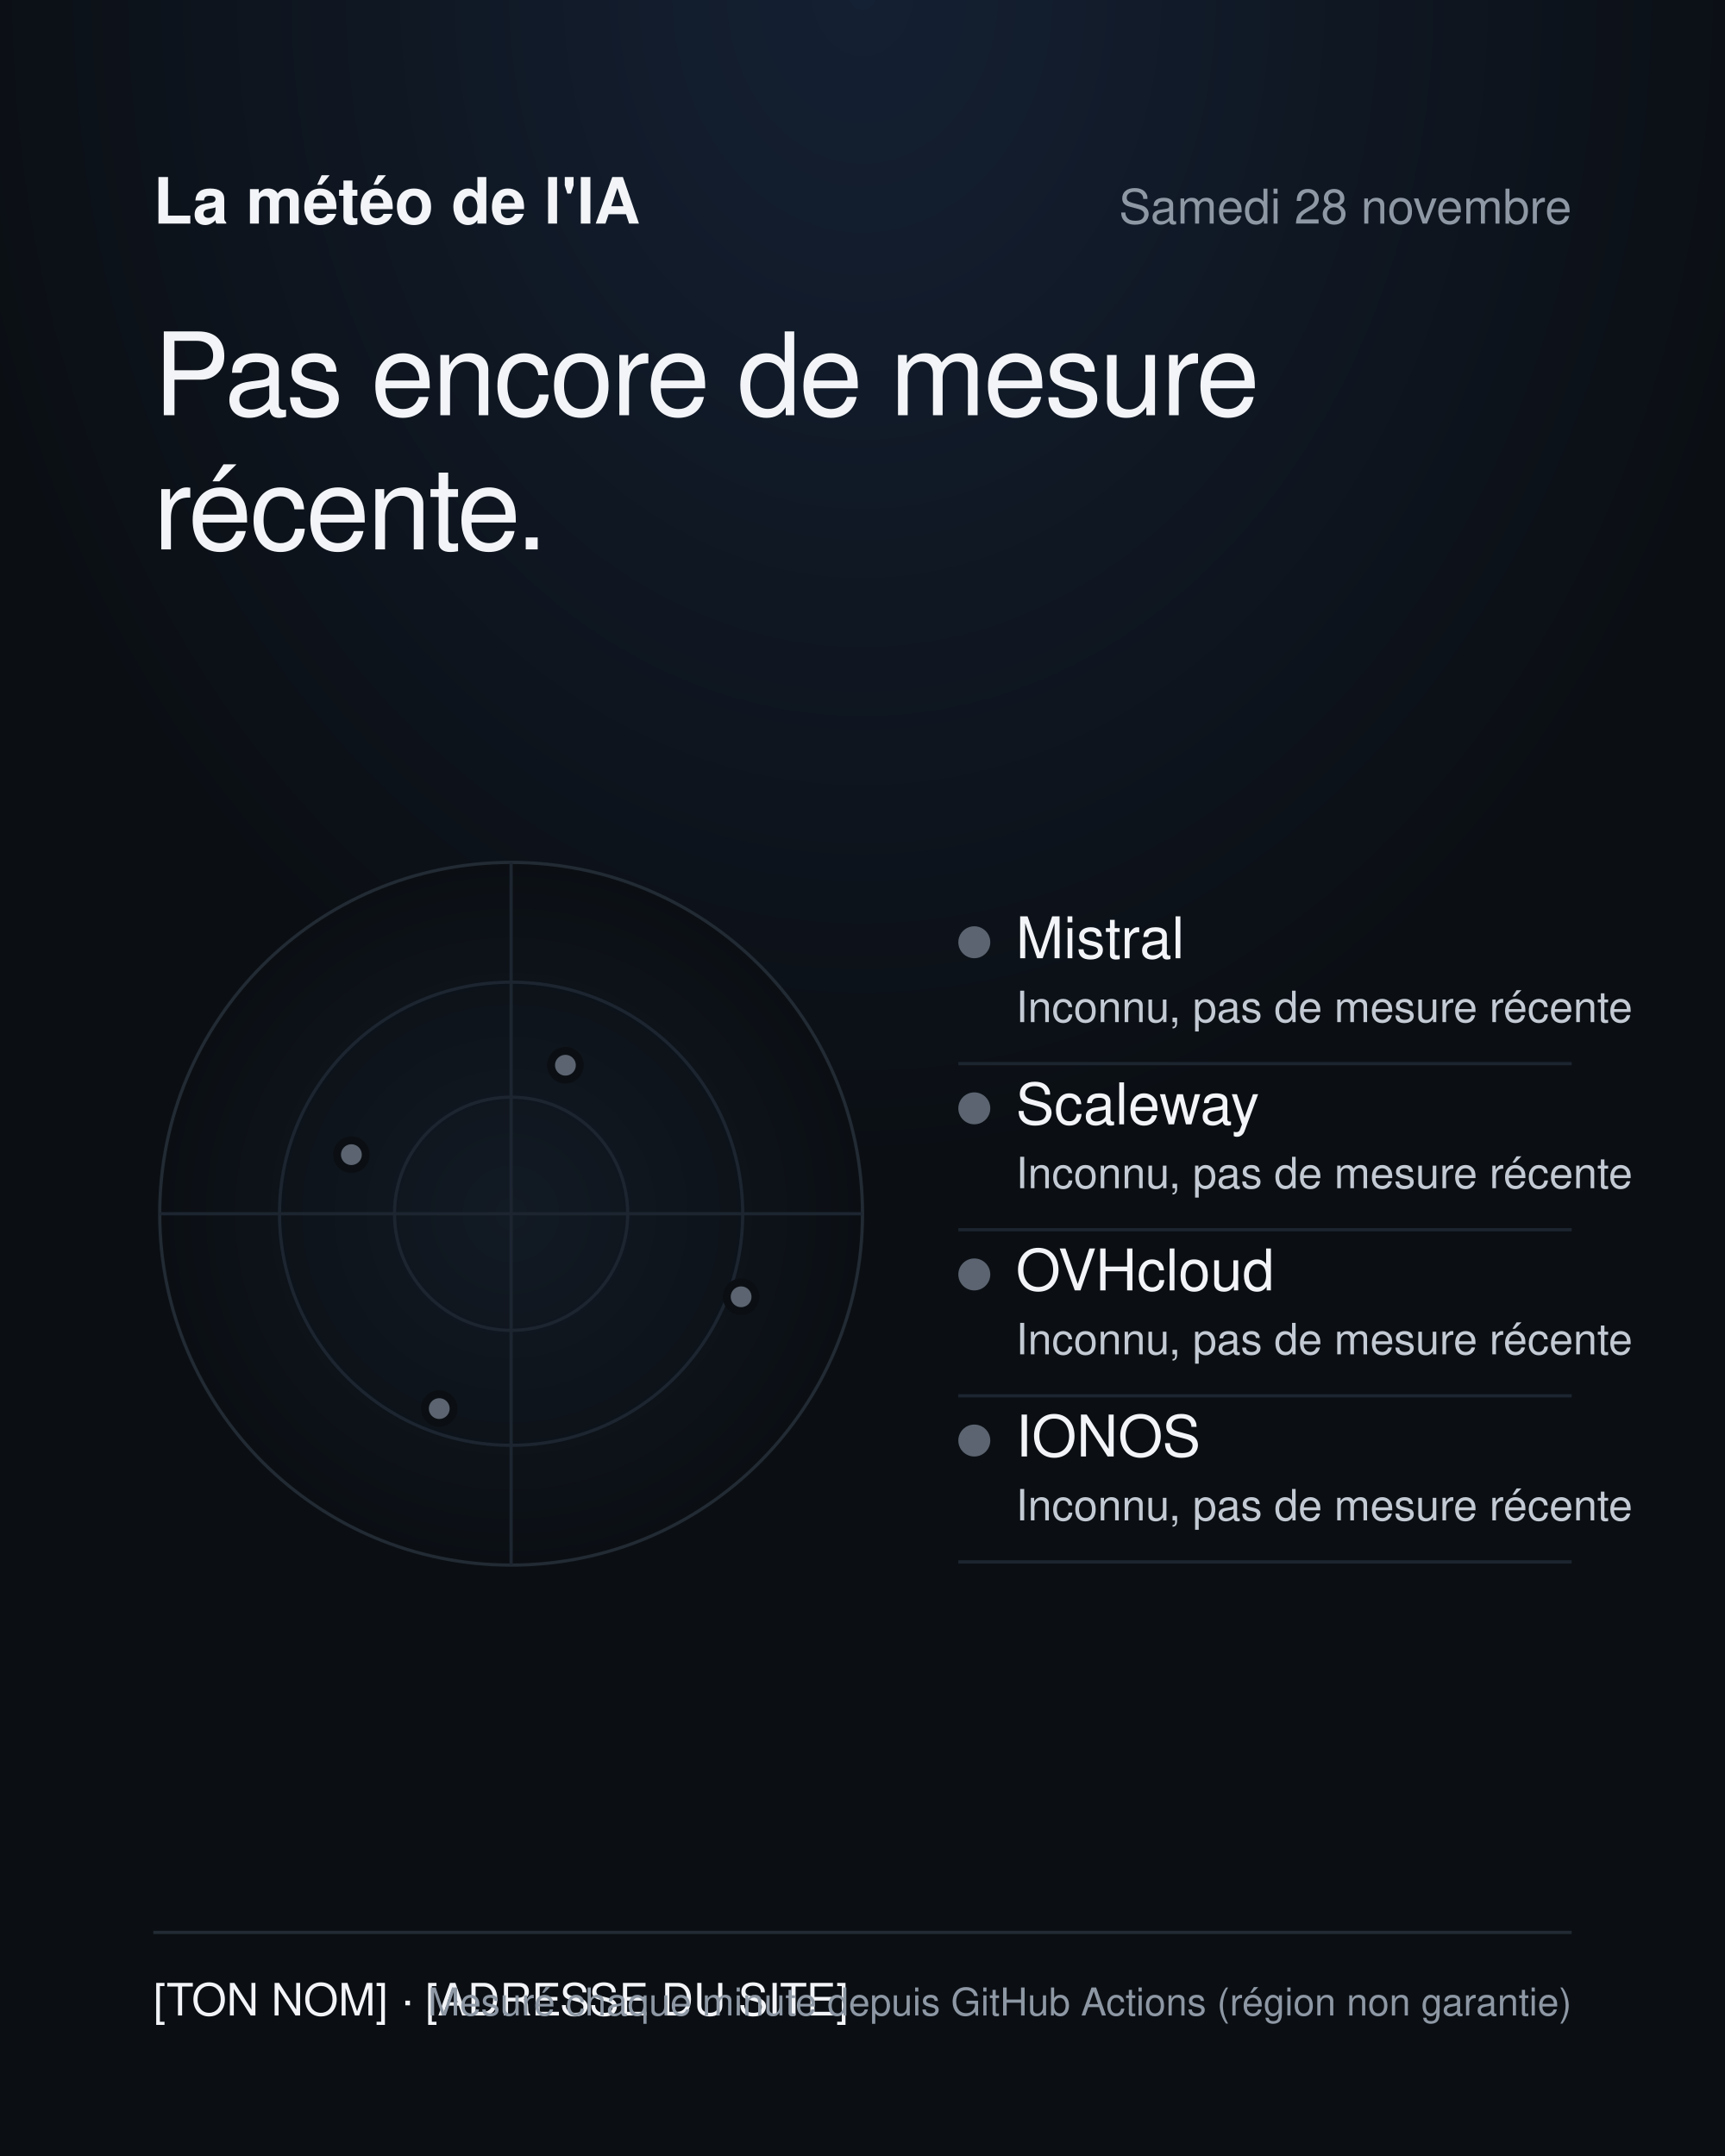
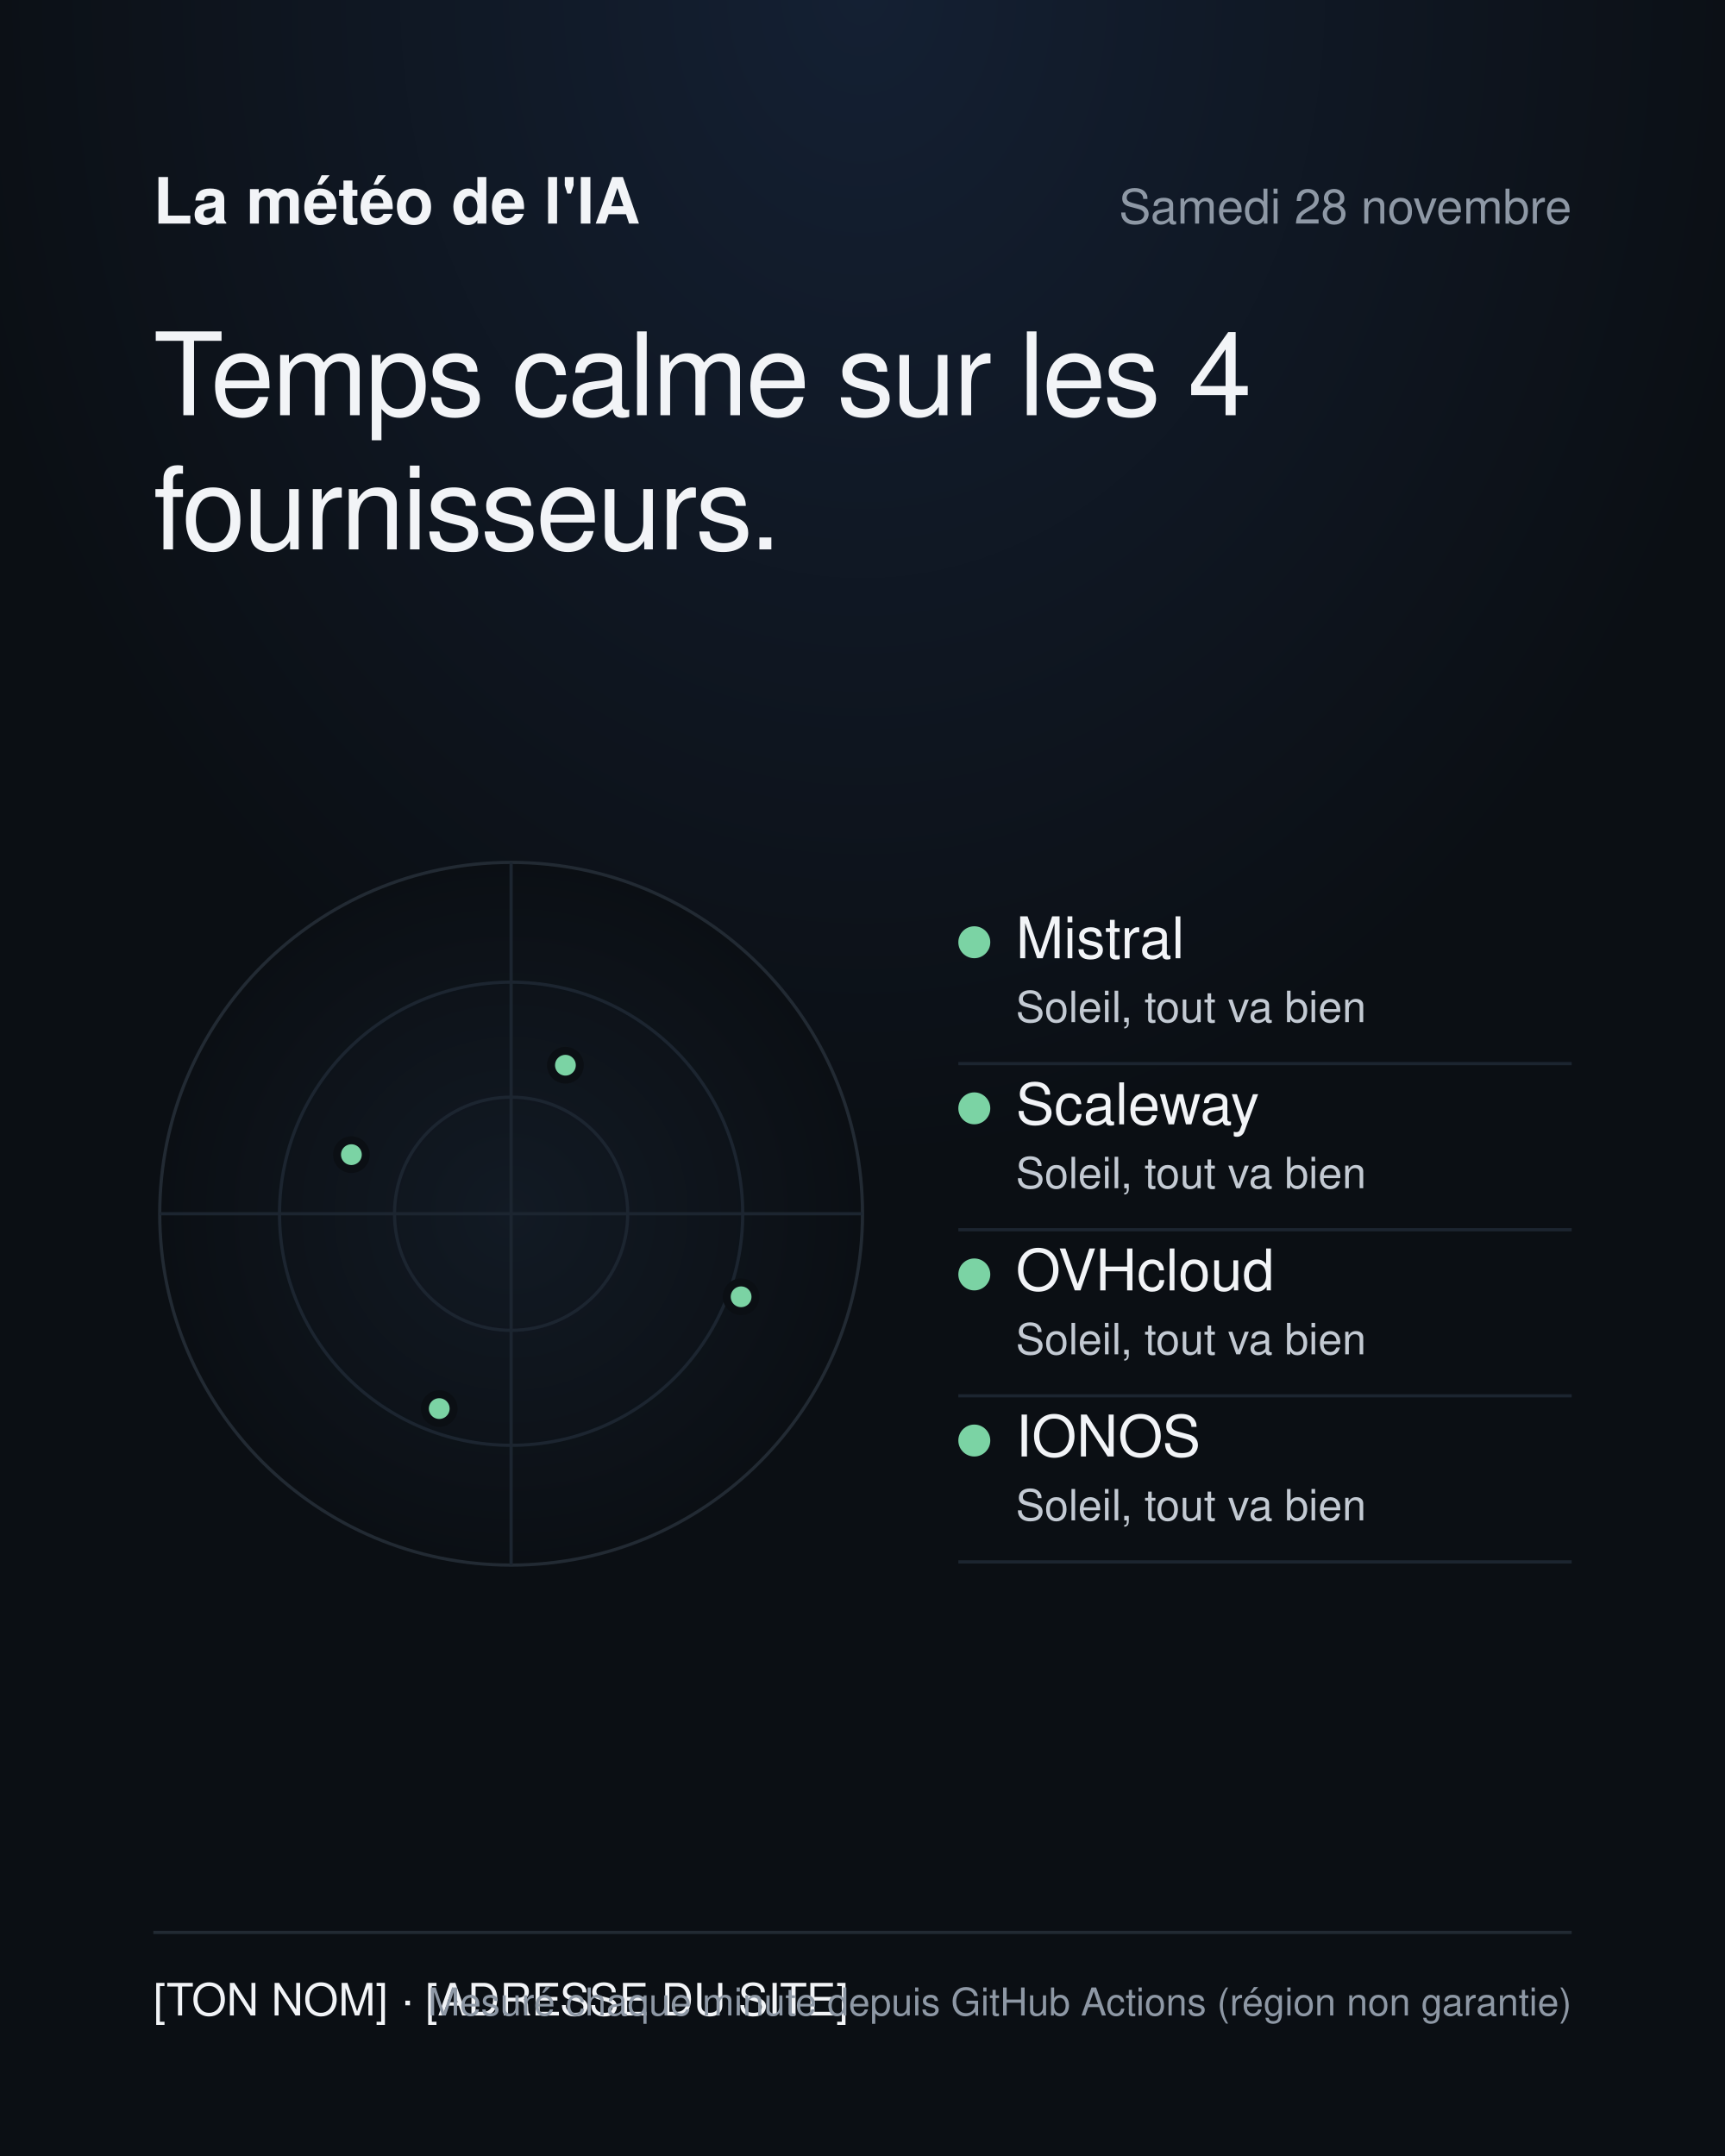
<svg xmlns="http://www.w3.org/2000/svg" width="1080" height="1350" viewBox="0 0 1080 1350" font-family="Geist, Helvetica, Arial, sans-serif">
  <defs>
    <radialGradient id="ciel" cx="50%" cy="0%" r="90%">
      <stop offset="0%" stop-color="#142033" />
      <stop offset="60%" stop-color="#0B0F14" />
    </radialGradient>
    <radialGradient id="radar" cx="50%" cy="50%" r="50%">
      <stop offset="0%" stop-color="#121A24" />
      <stop offset="100%" stop-color="#0B0F14" />
    </radialGradient>
    <radialGradient id="orage">
      <stop offset="0%" stop-color="#FF7850" stop-opacity=".85" />
      <stop offset="45%" stop-color="#FF7850" stop-opacity=".35" />
      <stop offset="72%" stop-color="#FF7850" stop-opacity="0" />
    </radialGradient>
    <radialGradient id="nuage">
      <stop offset="0%" stop-color="#AEB7C2" stop-opacity=".5" />
      <stop offset="70%" stop-color="#AEB7C2" stop-opacity="0" />
    </radialGradient>
  </defs>
  <rect width="1080" height="1350" fill="url(#ciel)" />
  <text x="96" y="140" font-size="40" font-weight="600" fill="#F2F4F7">La météo de l'IA</text>
  <text x="984" y="140" font-size="30" fill="#8E98A5" text-anchor="end">Samedi 28 novembre</text>
-   <text x="96" y="260" font-size="72" fill="#F2F4F7" letter-spacing="-1.5">Pas encore de mesure</text>
-   <text x="96" y="344" font-size="72" fill="#F2F4F7" letter-spacing="-1.5">récente.</text>
+   <text x="96" y="260" font-size="72" fill="#F2F4F7" letter-spacing="-1.5">Temps calme sur les 4</text>
+   <text x="96" y="344" font-size="72" fill="#F2F4F7" letter-spacing="-1.5">fournisseurs.</text>
  <circle cx="320" cy="760" r="220" fill="url(#radar)" stroke="#222A33" stroke-width="2" />
  <circle cx="320" cy="760" r="145" fill="none" stroke="#1C2530" stroke-width="2" />
  <circle cx="320" cy="760" r="73" fill="none" stroke="#1C2530" stroke-width="2" />
  <line x1="100" y1="760" x2="540" y2="760" stroke="#1C2530" stroke-width="2" />
  <line x1="320" y1="540" x2="320" y2="980" stroke="#1C2530" stroke-width="2" />
-   <circle cx="354" cy="667" r="9" fill="#5B6470" stroke="#0B0F14" stroke-width="5" />
-   <circle cx="464" cy="812" r="9" fill="#5B6470" stroke="#0B0F14" stroke-width="5" />
-   <circle cx="275" cy="882" r="9" fill="#5B6470" stroke="#0B0F14" stroke-width="5" />
-   <circle cx="220" cy="723" r="9" fill="#5B6470" stroke="#0B0F14" stroke-width="5" />
-   <circle cx="610" cy="590" r="10" fill="#5B6470" />
+   <circle cx="354" cy="667" r="9" fill="#7BD3A4" stroke="#0B0F14" stroke-width="5" />
+   <circle cx="464" cy="812" r="9" fill="#7BD3A4" stroke="#0B0F14" stroke-width="5" />
+   <circle cx="275" cy="882" r="9" fill="#7BD3A4" stroke="#0B0F14" stroke-width="5" />
+   <circle cx="220" cy="723" r="9" fill="#7BD3A4" stroke="#0B0F14" stroke-width="5" />
+   <circle cx="610" cy="590" r="10" fill="#7BD3A4" />
  <text x="636" y="600" font-size="36" font-weight="500" fill="#F2F4F7">Mistral</text>
-   <text x="636" y="640" font-size="27" fill="#C3CAD3">Inconnu, pas de mesure récente</text>
+   <text x="636" y="640" font-size="27" fill="#C3CAD3">Soleil, tout va bien</text>
  <line x1="600" y1="666" x2="984" y2="666" stroke="#1C2530" stroke-width="2" />
-   <circle cx="610" cy="694" r="10" fill="#5B6470" />
+   <circle cx="610" cy="694" r="10" fill="#7BD3A4" />
  <text x="636" y="704" font-size="36" font-weight="500" fill="#F2F4F7">Scaleway</text>
-   <text x="636" y="744" font-size="27" fill="#C3CAD3">Inconnu, pas de mesure récente</text>
+   <text x="636" y="744" font-size="27" fill="#C3CAD3">Soleil, tout va bien</text>
  <line x1="600" y1="770" x2="984" y2="770" stroke="#1C2530" stroke-width="2" />
-   <circle cx="610" cy="798" r="10" fill="#5B6470" />
+   <circle cx="610" cy="798" r="10" fill="#7BD3A4" />
  <text x="636" y="808" font-size="36" font-weight="500" fill="#F2F4F7">OVHcloud</text>
-   <text x="636" y="848" font-size="27" fill="#C3CAD3">Inconnu, pas de mesure récente</text>
+   <text x="636" y="848" font-size="27" fill="#C3CAD3">Soleil, tout va bien</text>
  <line x1="600" y1="874" x2="984" y2="874" stroke="#1C2530" stroke-width="2" />
-   <circle cx="610" cy="902" r="10" fill="#5B6470" />
+   <circle cx="610" cy="902" r="10" fill="#7BD3A4" />
  <text x="636" y="912" font-size="36" font-weight="500" fill="#F2F4F7">IONOS</text>
-   <text x="636" y="952" font-size="27" fill="#C3CAD3">Inconnu, pas de mesure récente</text>
+   <text x="636" y="952" font-size="27" fill="#C3CAD3">Soleil, tout va bien</text>
  <line x1="600" y1="978" x2="984" y2="978" stroke="#1C2530" stroke-width="2" />
  <line x1="96" y1="1210" x2="984" y2="1210" stroke="#222A33" stroke-width="2" />
  <text x="96" y="1262" font-size="28" font-weight="500" fill="#F2F4F7">[TON NOM] · [ADRESSE DU SITE]</text>
  <text x="984" y="1262" font-size="24" fill="#8E98A5" text-anchor="end">Mesuré chaque minute depuis GitHub Actions (région non garantie)</text>
</svg>
